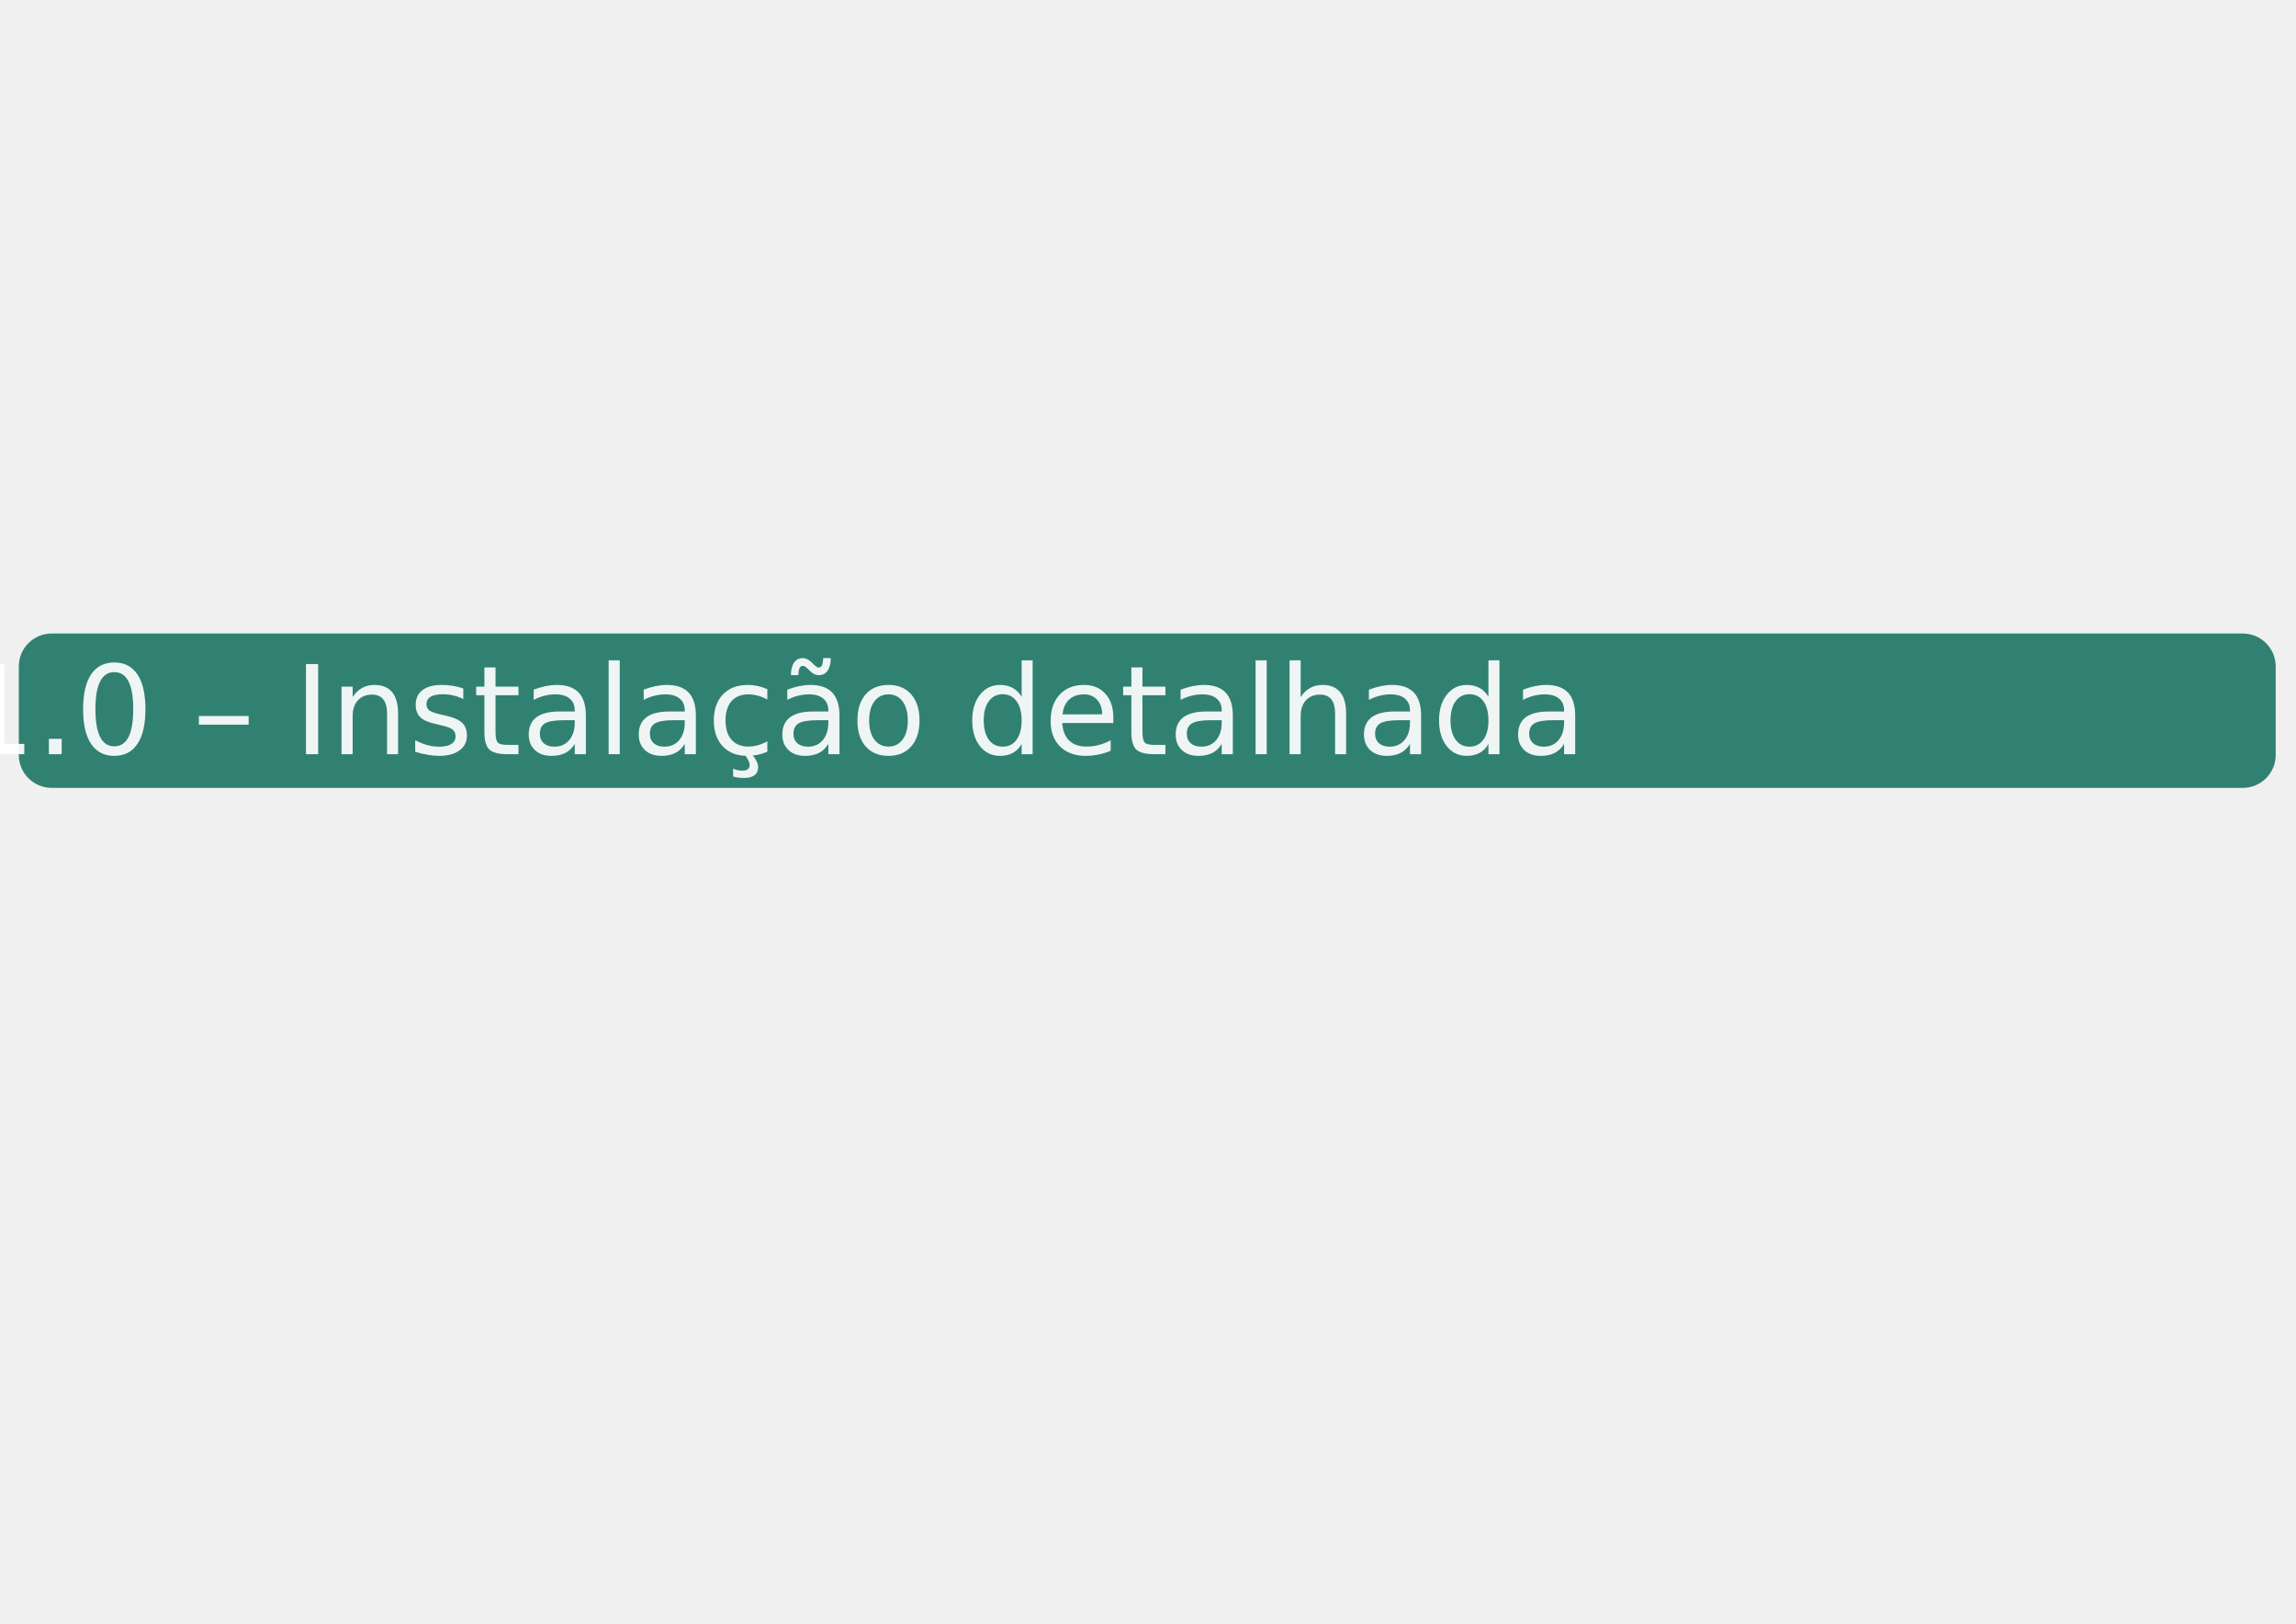
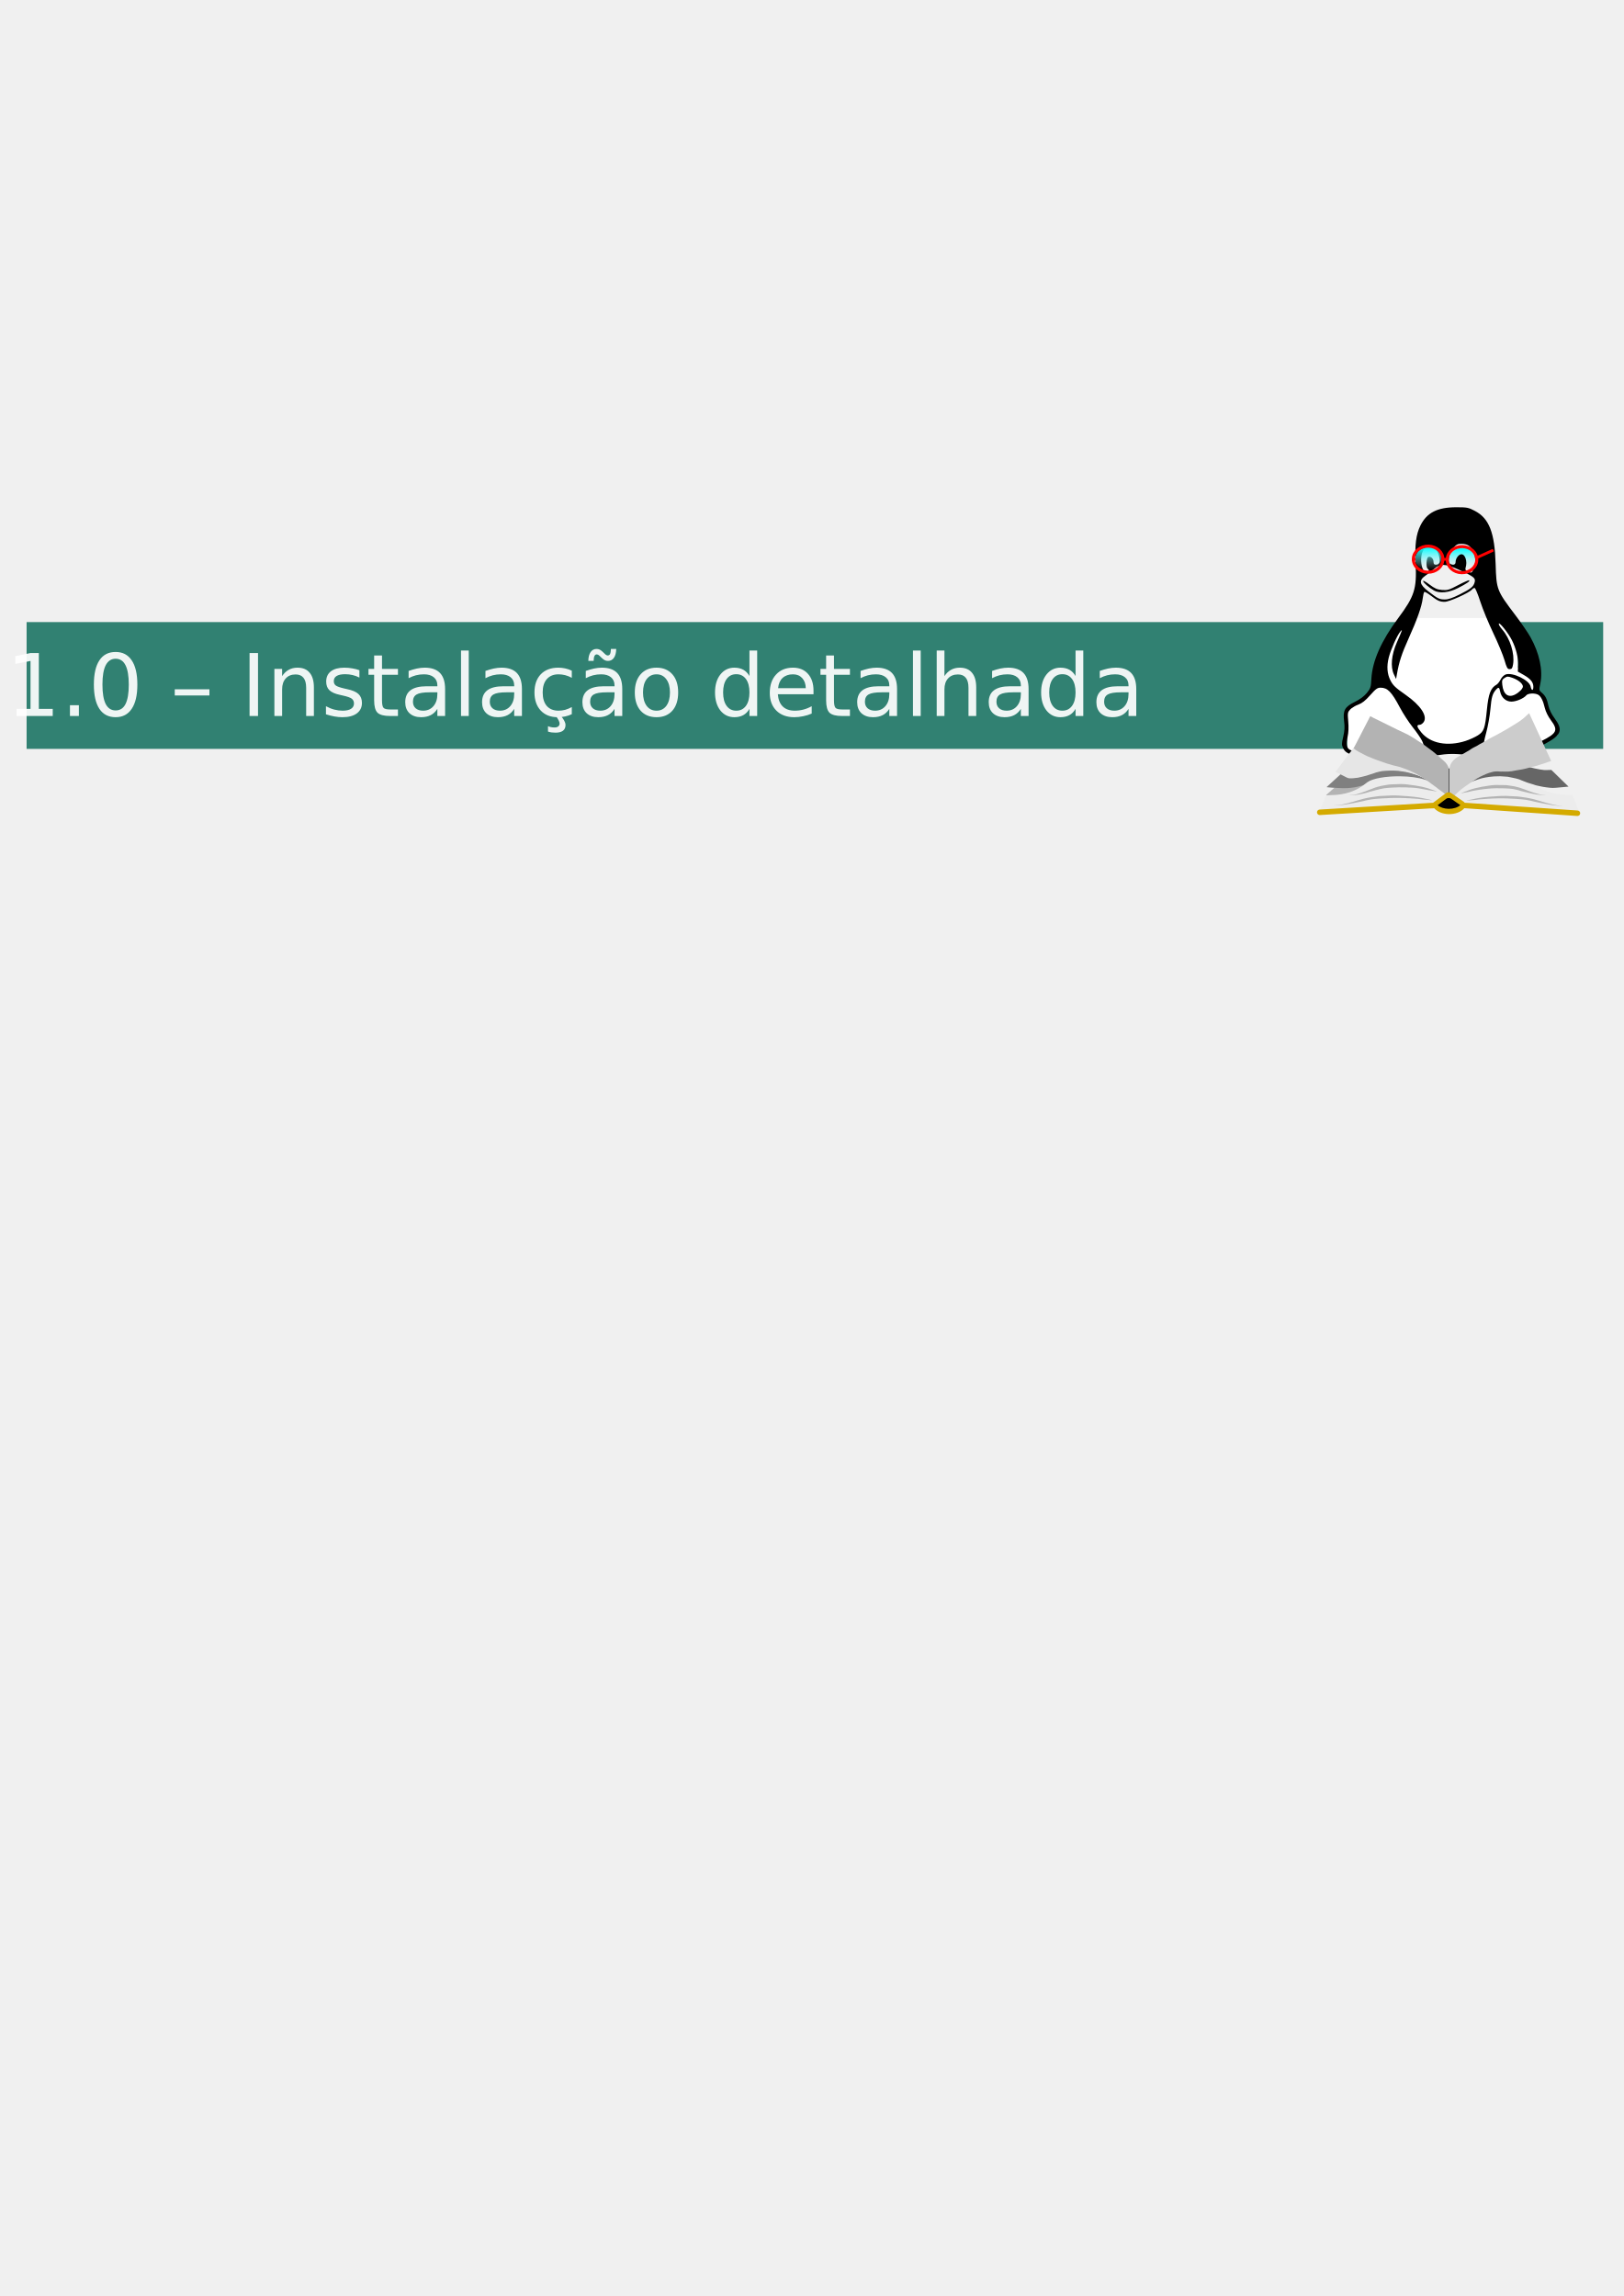
- <svg xmlns="http://www.w3.org/2000/svg" width="297mm" height="210mm" viewBox="0 0 297 210" version="1.1" id="svg1">
-   <defs id="defs1" />
+ <svg xmlns="http://www.w3.org/2000/svg" xmlns:xlink="http://www.w3.org/1999/xlink" width="210mm" height="297mm" viewBox="0 0 210 297" version="1.1" id="svg1">
+   <defs id="defs1">
+     <linearGradient xlink:href="#linearGradient49" id="linearGradient2" gradientUnits="userSpaceOnUse" gradientTransform="matrix(0.05698423,0,0,0.06438203,71.23102,-193.745)" x1="38.363" y1="51.278" x2="88.672" y2="51.485" />
+     <linearGradient id="linearGradient49">
+       <stop style="stop-color:#00ffff;stop-opacity:1" offset="0" id="stop48" />
+       <stop style="stop-color:#d7eef4;stop-opacity:0;" offset="1" id="stop49" />
+     </linearGradient>
+     <linearGradient xlink:href="#linearGradient9" id="linearGradient48" gradientUnits="userSpaceOnUse" gradientTransform="matrix(0.05698423,0,0,0.06438203,71.13933,-189.314)" x1="37.132" y1="51.297" x2="89.086" y2="51.297" />
+     <linearGradient id="linearGradient9">
+       <stop style="stop-color:#d7eef4;stop-opacity:1;" offset="0" id="stop10-5" />
+       <stop style="stop-color:#d7eef4;stop-opacity:0;" offset="1" id="stop11" />
+     </linearGradient>
+     <linearGradient xlink:href="#linearGradient49" id="linearGradient50" gradientUnits="userSpaceOnUse" gradientTransform="matrix(0.05698423,0,0,0.06438203,71.06554,-189.3726)" x1="38.363" y1="51.278" x2="88.672" y2="51.485" />
+   </defs>
  <g id="layer1">
-     <rect style="fill:#217867;fill-opacity:0.92;stroke:#ff0000;stroke-width:0" id="rect2" width="291.942" height="19.965" x="2.432" y="81.935" ry="4.255" />
-     <text xml:space="preserve" style="font-size:15.978px;font-family:'DejaVu Sans';-inkscape-font-specification:'DejaVu Sans, Normal';text-align:center;writing-mode:lr-tb;direction:ltr;text-anchor:middle;fill:#ffffff;fill-opacity:0.92;stroke:#ff0000;stroke-width:0" x="112.53" y="97.54" id="text2-0">
-       <tspan id="tspan2-9" style="fill:#ffffff;stroke-width:0" x="112.53" y="97.54">1.0 – Instalação detalhada</tspan>
+     <rect style="fill:#217867;fill-opacity:0.92;stroke:#ff0000;stroke-width:0" id="rect2-28-9-3" width="203.904" height="16.403" x="3.44" y="80.47" ry="0" />
+     <text xml:space="preserve" style="font-size:11.16px;font-family:'DejaVu Sans';-inkscape-font-specification:'DejaVu Sans, Normal';text-align:center;writing-mode:lr-tb;direction:ltr;text-anchor:middle;fill:#ffffff;fill-opacity:0.92;stroke:#ff0000;stroke-width:0" x="83.232" y="92.618" id="text2-0-3-2">
+       <tspan id="tspan2-9-3-5-0" style="fill:#ffffff;stroke-width:0" x="83.232" y="92.618">1.0 – Instalação detalhada</tspan>
    </text>
+     <path id="rect6-5-1-9-6-8-8-8" style="fill:#ffffff;fill-opacity:1;stroke:#000000;stroke-width:0;stroke-dasharray:none;stroke-opacity:1" d="m 181.512,79.947 c -0.338,-2e-6 -0.61,0.272 -0.61,0.61 l 0,1.308 -0.618,4e-6 c -0.207,-2.9e-5 -0.374,0.167 -0.374,0.374 l 0,1.412 -0.816,5e-6 c -0.207,-2.5e-5 -0.374,0.167 -0.374,0.374 l 0,4.164 c -0.008,0.006 -0.016,0.01 -0.024,0.017 l -3.764,3.303 -0.403,10e-7 c -0.163,-2.9e-5 -0.295,0.131 -0.295,0.295 l 0,5.024 c -3e-5,0.163 0.131,0.295 0.295,0.295 l 21.384,-2e-6 0.024,0.054 c 0.072,0.164 0.263,0.237 0.426,0.164 l 0.494,-0.219 2.167,0 c 0.163,3e-5 0.295,-0.131 0.295,-0.295 l 0,-0.795 1.992,-0.882 c 0.164,-0.072 0.237,-0.263 0.164,-0.426 l -2.231,-5.038 c -0.072,-0.164 -0.263,-0.237 -0.426,-0.165 l -0.24,0.106 0,-2.97 c 3e-5,-0.163 -0.131,-0.295 -0.295,-0.295 l -1.954,-10e-7 0,-5.806 c 0,-0.338 -0.272,-0.61 -0.61,-0.61 z" />
+     <path style="fill:url(#linearGradient2);fill-opacity:1;stroke:#030000;stroke-width:0" id="path1-2-7-8" d="m 73.348,-190.397 a 1.48,1.703 0 0 1 1.424,-1.747 1.48,1.703 0 0 1 1.534,1.619 1.48,1.703 0 0 1 -1.39,1.783 1.48,1.703 0 0 1 -1.565,-1.58" transform="matrix(-0.01774013,0.9998426,-0.9999162,0.01294579,0,0)" />
+     <path style="fill:url(#linearGradient48);fill-opacity:1;stroke:#030000;stroke-width:0" id="path1-2-7-8-0" d="m 73.256,-185.966 a 1.48,1.703 0 0 1 1.424,-1.747 1.48,1.703 0 0 1 1.534,1.619 1.48,1.703 0 0 1 -1.39,1.783 1.48,1.703 0 0 1 -1.565,-1.58" transform="matrix(-0.01774013,0.9998426,-0.9999162,0.01294579,0,0)" />
+     <path style="fill:#000000;stroke-width:0.567" d="m 193.25,99.621 c -0.648,-0.158 -1.468,-0.8 -1.704,-1.335 -0.182,-0.41 -0.263,-0.441 -1.581,-0.603 -1.783,-0.219 -2.694,-0.212 -4.206,0.034 -1.103,0.179 -1.269,0.251 -1.696,0.738 -0.261,0.297 -0.716,0.62 -1.013,0.717 -0.892,0.294 -2.362,0.1 -3.819,-0.506 -0.868,-0.361 -1.735,-0.593 -2.627,-0.704 -1.867,-0.232 -2.569,-0.512 -2.871,-1.144 -0.223,-0.468 -0.224,-0.595 -0.006,-1.522 0.176,-0.752 0.205,-1.262 0.113,-1.987 -0.179,-1.41 0.079,-1.878 1.391,-2.52 0.653,-0.32 1.195,-0.722 1.54,-1.143 0.491,-0.599 0.537,-0.743 0.594,-1.833 0.12,-2.296 1.281,-4.923 3.475,-7.862 2.1,-2.813 2.412,-3.792 2.246,-7.051 -0.122,-2.399 0.056,-3.786 0.632,-4.937 0.828,-1.655 2.189,-2.345 4.624,-2.347 1.399,-4.9e-4 1.576,0.034 2.398,0.464 1.86,0.974 2.577,2.809 2.697,6.9 0.096,3.287 0.148,3.421 2.557,6.599 0.753,0.994 1.625,2.264 1.937,2.822 1.175,2.102 1.643,4.297 1.285,6.025 -0.176,0.845 -0.17,0.877 0.196,1.186 0.472,0.399 0.661,0.774 0.863,1.717 0.096,0.449 0.393,1.059 0.743,1.528 1.188,1.593 0.957,2.214 -1.267,3.404 -0.999,0.535 -1.814,1.114 -2.499,1.775 -1.395,1.347 -2.757,1.885 -4,1.582 z m 1.947,-0.741 c 0.363,-0.156 1.176,-0.761 1.806,-1.346 0.744,-0.69 1.571,-1.276 2.357,-1.672 2.02,-1.016 2.194,-1.405 1.215,-2.709 -0.346,-0.461 -0.665,-1.103 -0.771,-1.554 -0.23,-0.978 -0.517,-1.544 -0.882,-1.739 -0.435,-0.233 -1.296,-0.186 -1.518,0.082 -0.337,0.406 -1.304,0.815 -1.93,0.815 -0.714,0 -1.309,-0.537 -1.455,-1.312 -0.104,-0.556 -0.214,-0.602 -0.541,-0.227 -0.455,0.521 -0.582,0.966 -0.718,2.509 -0.076,0.863 -0.319,2.23 -0.539,3.038 -0.503,1.841 -0.54,2.883 -0.121,3.454 0.67,0.913 1.896,1.174 3.097,0.659 z m -12.672,-0.175 c 1.433,-0.307 2.042,-1.556 1.399,-2.871 -0.174,-0.357 -0.723,-1.155 -1.218,-1.774 -0.496,-0.619 -1.242,-1.767 -1.658,-2.552 -1.076,-2.028 -1.589,-2.552 -2.496,-2.552 -0.405,0 -0.62,0.156 -1.341,0.972 -0.624,0.706 -1.048,1.04 -1.548,1.221 -0.379,0.137 -0.847,0.419 -1.041,0.628 -0.328,0.353 -0.344,0.457 -0.248,1.54 0.066,0.745 0.037,1.457 -0.082,1.986 -0.222,0.993 -0.119,1.502 0.346,1.715 0.191,0.087 0.986,0.242 1.767,0.344 0.884,0.115 1.905,0.375 2.706,0.69 1.071,0.42 2.039,0.72 2.571,0.796 0.058,0.008 0.437,-0.056 0.843,-0.143 z m 7.024,-2.862 c 0.504,-0.161 1.222,-0.486 1.595,-0.723 0.783,-0.497 0.925,-0.899 1.162,-3.312 0.204,-2.078 0.49,-2.821 1.249,-3.246 0.146,-0.082 0.382,-0.38 0.523,-0.664 0.144,-0.288 0.433,-0.576 0.656,-0.653 0.897,-0.311 3.062,0.735 3.227,1.56 0.113,0.567 0.353,0.591 0.353,0.035 0,-0.588 -0.352,-1.022 -1.239,-1.529 l -0.768,-0.438 0.039,-0.834 c 0.043,-0.92 -0.272,-2.178 -0.81,-3.239 -0.461,-0.91 -1.613,-2.359 -1.691,-2.127 -0.034,0.101 0.156,0.43 0.422,0.733 1.043,1.188 1.657,3.146 1.423,4.535 -0.085,0.504 -0.164,0.614 -0.438,0.614 -0.288,0 -0.381,-0.162 -0.673,-1.174 -0.187,-0.646 -0.839,-2.216 -1.449,-3.49 -0.61,-1.274 -1.365,-3.107 -1.678,-4.075 -0.312,-0.968 -0.644,-1.761 -0.737,-1.764 -0.093,-0.002 -0.252,0.095 -0.352,0.216 -0.353,0.425 -2.919,1.581 -3.509,1.581 -0.644,0 -0.911,-0.121 -1.855,-0.842 -0.368,-0.281 -0.722,-0.479 -0.785,-0.439 -0.064,0.039 -0.155,0.404 -0.203,0.811 -0.125,1.055 -0.729,2.774 -1.836,5.221 -0.883,1.953 -1.237,3.039 -1.509,4.631 l -0.103,0.6 -0.286,-0.6 c -0.464,-0.975 -0.319,-2.532 0.383,-4.128 0.727,-1.651 0.772,-1.791 0.463,-1.426 -0.424,0.5 -1.248,2.342 -1.509,3.372 -0.287,1.13 -0.215,2.121 0.215,2.959 0.339,0.662 0.63,0.939 1.976,1.88 1.92,1.343 2.843,2.727 2.335,3.502 -0.133,0.203 -0.376,0.37 -0.539,0.37 -0.427,0 -0.368,0.257 0.222,0.978 1.172,1.43 3.376,1.856 5.727,1.106 z m 6.41,-6.005 c 0.523,-0.27 1.003,-0.763 1.003,-1.032 0,-0.363 -0.591,-0.858 -1.341,-1.122 -0.598,-0.211 -0.691,-0.21 -1.027,0.01 -0.323,0.212 -0.36,0.324 -0.295,0.9 0.139,1.233 0.768,1.704 1.66,1.244 z m -7.137,-12.964 c 1.441,-0.727 1.76,-0.992 1.908,-1.584 0.129,-0.516 -0.123,-0.714 -2.002,-1.571 -1.829,-0.834 -2.406,-0.849 -3.303,-0.083 -0.3,0.256 -0.764,0.616 -1.032,0.8 -0.928,0.638 -0.835,1.159 0.373,2.085 1.211,0.928 1.39,1.016 2.092,1.022 0.453,0.004 1.001,-0.183 1.964,-0.669 z m -3.359,-0.487 c -0.644,-0.366 -1.41,-1.037 -1.41,-1.236 0,-0.091 0.376,0.119 0.836,0.467 0.673,0.508 0.988,0.644 1.615,0.696 0.7,0.058 0.914,-0.006 2.107,-0.636 0.73,-0.385 1.366,-0.662 1.413,-0.614 0.118,0.118 -0.322,0.422 -1.45,1.001 -1.176,0.604 -2.394,0.73 -3.111,0.322 z m -0.659,-2.599 c 0,-0.069 -0.068,-0.167 -0.15,-0.218 -0.249,-0.154 -0.184,-1.422 0.077,-1.523 0.318,-0.122 0.674,0.216 0.674,0.64 0,0.249 0.085,0.357 0.282,0.357 0.461,0 0.617,-0.32 0.47,-0.969 -0.297,-1.315 -1.237,-1.82 -1.958,-1.052 -0.719,0.766 -0.387,3.27 0.394,2.97 0.116,-0.044 0.211,-0.137 0.211,-0.206 z m 5.787,-0.213 c 0.434,-1.039 0.18,-2.313 -0.589,-2.955 -0.19,-0.159 -0.571,-0.269 -0.941,-0.272 -0.525,-0.004 -0.694,0.076 -1.078,0.514 -0.534,0.609 -0.807,1.826 -0.458,2.047 0.393,0.249 0.733,0.153 0.733,-0.206 0,-0.467 0.405,-1.009 0.754,-1.009 0.497,0 0.793,0.949 0.541,1.74 -0.074,0.234 -0.014,0.354 0.241,0.477 0.513,0.247 0.563,0.226 0.798,-0.336 z" id="path4-4" />
+     <path style="fill:url(#linearGradient50);fill-opacity:1;stroke:#030000;stroke-width:0" id="path1-2-7-8-9" d="m 73.182,-186.025 a 1.48,1.703 0 0 1 1.424,-1.747 1.48,1.703 0 0 1 1.534,1.619 1.48,1.703 0 0 1 -1.39,1.783 1.48,1.703 0 0 1 -1.565,-1.58" transform="matrix(-0.01774013,0.9998426,-0.9999162,0.01294579,0,0)" />
+     <path id="rect38" style="fill:#b3b3b3;stroke:#ff0000;stroke-width:0" d="m 176.274,100.862 -2.337,0.859 -0.499,-0.569 -1.913,1.676 1.587,1.81 1.913,-1.676 -0.361,-0.412 h 1.439 v -0.681 h -0.131 l 0.592,-0.217 z" />
+     <path style="fill:#808080;stroke:#ff0000;stroke-width:0" d="m 173.854,99.727 -2.286,2.095 0.15,0.02 0.153,0.012 0.198,0.018 0.241,0.021 0.34,0.021 0.223,0.007 0.217,0.012 0.22,0.007 0.177,0.007 0.25,0.009 0.349,-0.007 0.247,-0.007 0.174,-0.015 0.214,-0.018 0.253,-0.036 0.262,-0.036 0.268,-0.054 0.189,-0.045 0.205,-0.054 0.262,-0.065 0.383,-0.106 0.349,-0.102 0.595,-0.217 0.727,-0.217 1.204,-0.238 1.259,-0.072 0.723,0.021 0.957,0.098 0.587,0.153 0.493,0.102 0.638,0.196 1.055,0.476 1.548,0.885 0.468,0.383 0.076,-0.017 -1.114,-1.131 -0.343,-0.268 -0.28,-0.171 -0.334,-0.208 -0.352,-0.226 -0.37,-0.186 -0.424,-0.211 -0.343,-0.159 -0.364,-0.147 -0.385,-0.147 -0.517,-0.159 -0.397,-0.117 -0.376,-0.09 -0.349,-0.045 -0.322,-0.021 -0.532,-0.015 -0.376,-0.018 -0.364,0.009 -0.223,-0.009 -0.229,-0.039 -0.208,-0.03 -0.205,-0.033 -0.361,-0.051 -0.725,-0.147 -0.448,-0.096 -0.105,-0.015 -0.058,0.042 -0.1,0.057 -0.123,0.066 -0.138,0.043 -0.142,0.045 -0.164,0.051 -0.166,0.034 -0.179,0.038 -0.217,0.034 -0.191,0.026 -0.23,0.025 -0.196,0.025 -0.223,0.013 -0.181,0.011 h -0.136 l -0.194,10e-4 -0.16,0.001 -0.134,-0.001 h -0.13 l -0.149,-0.007 z" id="path40" />
+     <path id="rect33" style="fill:#ececec;stroke:#ff0000;stroke-width:0" d="m 181.087,100.415 c -1.853,-0.013 -3.543,0.27 -4.237,0.767 l -0.204,0.153 c -0.541,0.459 -1.197,0.829 -1.929,1.088 -0.034,0.013 -0.071,0.026 -0.11,0.039 -0.737,0.247 -1.532,0.377 -2.336,0.383 -0.267,0.019 -0.531,0.032 -0.785,0.038 l -0.851,2.167 0.001,0.031 14.734,-0.862 -9e-5,-0.001 0.001,0.003 1.694,-1.313 -0.52,-0.671 c -0.306,-0.515 -1.033,-1.003 -1.909,-1.282 -0.108,-0.034 -0.217,-0.065 -0.327,-0.092 -0.811,-0.272 -1.98,-0.434 -3.223,-0.446 z" />
+     <path id="rect33-2" style="fill:#ececec;stroke:#ff0000;stroke-width:0" d="m 193.704,100.38 a 4.482,1.284 0 0 1 4.268,0.803 l 0.207,0.117 a 6.024,4.595 0 0 0 1.944,1.088 2.807,0.472 4.502 0 0 0.111,0.039 6.024,4.595 0 0 0 2.353,0.383 2.807,0.472 4.502 0 0 0.791,0.038 l 0.857,2.167 -0.001,0.031 -14.844,-0.862 1e-4,-0.001 -0.001,0.003 -1.707,-1.313 0.524,-0.671 a 1.302,2.612 73.413 0 1 1.923,-1.282 1.302,2.612 73.413 0 1 0.329,-0.092 4.482,1.284 0 0 1 3.248,-0.446 z" />
+     <path style="fill:#b3b3b3;stroke:#ff0000;stroke-width:0" d="m 188.98,102.612 0.327,-0.149 0.362,-0.133 0.381,-0.148 0.404,-0.128 0.434,-0.118 0.38,-0.079 0.41,-0.089 0.374,-0.055 0.476,-0.083 0.41,-0.054 0.488,-0.034 0.361,0.004 0.319,0.004 0.349,0.004 0.331,0.004 0.294,0.038 0.306,0.048 0.354,0.053 0.216,0.042 0.222,0.057 0.186,0.046 0.24,0.067 0.21,0.076 0.198,0.071 0.192,0.066 0.228,0.086 0.234,0.091 0.198,0.071 0.192,0.066 0.234,0.081 0.3,0.092 0.246,0.071 0.186,0.046 0.204,0.047 0.186,0.022 0.174,0.022 0.19,0.007 0.17,-0.005 0.055,-0.003 -0.26,0.028 -0.128,0.001 -0.17,-0.009 -0.221,-0.009 -0.195,-0.023 -0.166,-0.019 -0.153,-0.015 -0.191,-0.04 -0.195,-0.04 -0.187,-0.033 -0.199,-0.044 -0.233,-0.048 -0.216,-0.055 -0.178,-0.04 -0.182,-0.047 -0.165,-0.04 -0.238,-0.058 -0.229,-0.069 -0.17,-0.054 -0.216,-0.051 -0.187,-0.04 -0.195,-0.044 -0.183,-0.023 -0.174,-0.019 -0.174,-0.016 -0.247,-0.013 -0.2,-0.009 -0.319,-0.014 -0.264,4.6e-4 -0.225,-0.003 -0.196,-0.005 -0.208,-0.003 -0.243,0.008 -0.174,0.005 -0.209,0.012 -0.264,0.018 -0.192,0.015 -0.23,0.025 -0.166,0.015 -0.192,0.022 -0.196,0.033 -0.213,0.025 -0.175,0.026 -0.166,0.029 -0.209,0.032 -0.2,0.036 -0.158,0.026 -0.166,0.036 -0.154,0.036 -0.107,0.03 -0.149,0.036 -0.171,0.033 -0.171,0.033 -0.153,0.026 -0.128,0.023 -0.154,0.036 -0.149,0.036 -0.094,0.023 z" id="path37-6" />
+     <path style="fill:#b3b3b3;stroke:#ff0000;stroke-width:0" d="m 185.8,102.373 -0.342,-0.14 -0.379,-0.124 -0.398,-0.138 -0.422,-0.117 -0.453,-0.107 -0.396,-0.069 -0.427,-0.078 -0.388,-0.045 -0.495,-0.071 -0.426,-0.044 -0.506,-0.021 -0.374,0.013 -0.33,0.012 -0.361,0.013 -0.239,0.009 -0.103,0.007 -0.116,0.014 -0.189,0.028 -0.316,0.056 -0.366,0.062 -0.223,0.047 -0.229,0.062 -0.192,0.051 -0.247,0.073 -0.215,0.082 -0.203,0.076 -0.197,0.071 -0.234,0.092 -0.24,0.097 -0.203,0.076 -0.197,0.071 -0.24,0.087 -0.308,0.1 -0.253,0.078 -0.192,0.051 -0.21,0.052 -0.192,0.026 -0.18,0.026 -0.197,0.011 -0.176,-4.6e-4 -0.057,-0.001 0.27,0.021 0.132,-0.001 0.176,-0.013 0.229,-0.015 0.202,-0.028 0.171,-0.024 0.158,-0.019 0.197,-0.045 0.201,-0.045 0.193,-0.038 0.206,-0.049 0.242,-0.066 0.2,-0.063 0.202,-0.064 0.184,-0.047 0.209,-0.053 0.219,-0.058 0.197,-0.057 0.206,-0.044 0.223,-0.057 0.192,-0.045 0.199,-0.038 0.191,-0.038 0.18,-0.024 0.18,-0.02 0.255,-0.02 0.207,-0.015 0.33,-0.022 0.273,-0.007 0.233,-0.009 0.203,-0.011 0.227,-0.001 0.243,0.007 0.196,3.6e-4 0.199,-0.004 0.231,0.007 0.241,0.015 0.235,0.003 0.185,0.011 0.208,0.015 0.223,0.019 0.202,0.022 0.201,0.026 0.184,0.034 0.213,0.04 0.177,0.033 0.179,0.03 0.167,0.03 0.128,0.026 0.124,0.025 0.156,0.033 0.177,0.028 0.177,0.028 0.16,0.022 0.133,0.019 0.16,0.033 0.156,0.033 0.098,0.021 z" id="path37-6-3" />
+     <path style="fill:#b3b3b3;stroke:#ff0000;stroke-width:0" d="m 189.708,103.563 0.374,-0.098 0.415,-0.085 0.436,-0.095 0.462,-0.079 0.496,-0.07 0.433,-0.043 0.468,-0.048 0.425,-0.024 0.543,-0.041 0.466,-0.022 0.554,-0.003 0.41,0.02 0.362,0.018 0.396,0.019 0.375,0.019 0.333,0.043 0.346,0.051 0.401,0.057 0.244,0.042 0.251,0.054 0.21,0.044 0.271,0.062 0.236,0.068 0.223,0.064 0.216,0.06 0.256,0.077 0.263,0.081 0.223,0.064 0.216,0.06 0.263,0.073 0.338,0.084 0.277,0.067 0.21,0.044 0.23,0.045 0.211,0.025 0.197,0.025 0.215,0.014 0.193,0.004 0.063,3.5e-4 -0.296,0.009 -0.145,-0.004 -0.193,-0.015 -0.251,-0.018 -0.221,-0.027 -0.188,-0.023 -0.173,-0.019 -0.216,-0.04 -0.221,-0.04 -0.211,-0.034 -0.225,-0.043 -0.264,-0.048 -0.244,-0.052 -0.201,-0.039 -0.206,-0.045 -0.187,-0.038 -0.268,-0.056 -0.258,-0.063 -0.191,-0.049 -0.244,-0.049 -0.211,-0.04 -0.22,-0.043 -0.207,-0.026 -0.197,-0.023 -0.197,-0.021 -0.28,-0.022 -0.227,-0.017 -0.362,-0.026 -0.299,-0.012 -0.256,-0.012 -0.222,-0.014 -0.236,-0.012 -0.276,-0.005 -0.198,-0.004 -0.237,-8.7e-4 -0.3,8.7e-4 -0.218,0.003 -0.262,0.009 -0.189,0.004 -0.218,0.008 -0.223,0.016 -0.242,0.009 -0.199,0.012 -0.189,0.015 -0.238,0.015 -0.228,0.018 -0.18,0.012 -0.19,0.02 -0.175,0.021 -0.122,0.018 -0.17,0.021 -0.194,0.017 -0.194,0.017 -0.175,0.012 -0.146,0.012 -0.175,0.021 -0.17,0.021 -0.107,0.013 z" id="path37-2" />
+     <path style="fill:#b3b3b3;stroke:#ff0000;stroke-width:0" d="m 185.158,103.504 -0.381,-0.098 -0.422,-0.085 -0.443,-0.095 -0.47,-0.079 -0.505,-0.07 -0.441,-0.043 -0.476,-0.048 -0.433,-0.024 -0.552,-0.041 -0.474,-0.022 -0.564,-0.003 -0.417,0.02 -0.368,0.018 -0.403,0.019 -0.382,0.019 -0.339,0.043 -0.352,0.051 -0.408,0.057 -0.248,0.042 -0.255,0.054 -0.214,0.044 -0.275,0.062 -0.24,0.068 -0.227,0.064 -0.22,0.06 -0.261,0.077 -0.267,0.081 -0.227,0.064 -0.22,0.06 -0.268,0.073 -0.344,0.085 -0.282,0.067 -0.214,0.044 -0.234,0.045 -0.214,0.025 -0.201,0.025 -0.219,0.014 -0.197,0.004 -0.064,3.6e-4 0.301,0.009 0.147,-0.004 0.196,-0.015 0.255,-0.018 0.225,-0.027 0.191,-0.023 0.176,-0.019 0.219,-0.04 0.224,-0.04 0.215,-0.034 0.229,-0.043 0.268,-0.048 0.248,-0.052 0.205,-0.039 0.209,-0.045 0.19,-0.038 0.273,-0.056 0.263,-0.063 0.194,-0.049 0.249,-0.049 0.215,-0.04 0.224,-0.043 0.21,-0.026 0.201,-0.023 0.201,-0.021 0.284,-0.022 0.23,-0.016 0.368,-0.026 0.305,-0.012 0.26,-0.012 0.226,-0.014 0.241,-0.012 0.28,-0.005 0.202,-0.004 0.241,-8.7e-4 0.305,8.7e-4 0.222,0.003 0.266,0.009 0.192,0.004 0.222,0.008 0.227,0.016 0.247,0.009 0.202,0.012 0.193,0.015 0.242,0.015 0.232,0.018 0.183,0.012 0.193,0.02 0.178,0.021 0.124,0.018 0.173,0.021 0.198,0.017 0.198,0.017 0.178,0.012 0.148,0.012 0.178,0.021 0.173,0.021 0.109,0.013 z" id="path37-2-2" />
+     <path style="fill:#e6e6e6;stroke:#ff0000;stroke-width:0" d="m 177.474,96.555 -1.531,-0.987 -3.222,4.277 0.694,0.343 0.74,0.378 0.125,0.054 0.091,0.03 0.071,0.017 0.079,0.009 0.096,0.004 0.227,-0.001 0.203,-0.013 0.577,-0.066 0.535,-0.12 0.547,-0.138 0.445,-0.144 0.457,-0.144 0.373,-0.132 0.409,-0.102 0.349,-0.072 0.469,-0.042 0.565,-0.024 h 0.523 l 0.559,0.03 0.505,0.072 0.445,0.072 0.541,0.126 0.517,0.15 0.493,0.156 0.505,0.204 0.758,0.385 1.203,0.626 z" id="path41" />
+     <path style="fill:#b3b3b3;stroke:#ff0000;stroke-width:0" d="m 177.218,92.641 0.467,0.243 3.04,1.498 1.341,0.636 0.794,0.468 0.607,0.396 0.663,0.435 0.41,0.308 0.783,0.58 0.657,0.548 0.512,0.457 0.194,0.176 0.214,0.193 0.186,0.222 0.12,0.182 0.072,0.146 0.062,0.156 0.044,0.152 0.018,0.181 0.007,0.172 0.004,0.191 -0.027,1.796 0.037,1.134 -0.051,-0.007 -0.042,8.7e-4 -0.034,0.011 -0.043,0.014 -0.023,0.015 -1.237,-0.911 -0.191,-0.158 -0.322,-0.233 -0.316,-0.226 -0.32,-0.251 -0.345,-0.229 -0.32,-0.223 -0.468,-0.301 -0.609,-0.356 -0.394,-0.185 -0.566,-0.257 -0.475,-0.184 -0.582,-0.205 -0.383,-0.102 -0.279,-0.062 -0.32,-0.082 -0.385,-0.117 -0.374,-0.106 -0.532,-0.189 -0.335,-0.116 -0.375,-0.129 -0.515,-0.198 -0.738,-0.305 -0.362,-0.179 -0.687,-0.352 -0.446,-0.265 -0.282,-0.22 z" id="path42" />
+     <path style="fill:#666666;stroke:#ff0000;stroke-width:0" d="m 187.774,102.65 0.092,0.063 0.183,-0.196 0.228,-0.196 0.306,-0.237 0.326,-0.216 0.366,-0.199 0.531,-0.304 0.357,-0.175 0.132,-0.057 0.135,-0.053 0.296,-0.1 0.443,-0.161 0.496,-0.149 0.466,-0.099 0.472,-0.074 0.602,-0.062 0.348,-0.012 0.454,-0.012 0.407,0.025 0.602,0.043 0.519,0.106 0.525,0.112 0.389,0.106 0.36,0.149 0.319,0.124 0.401,0.155 0.395,0.124 0.372,0.112 0.348,0.118 0.472,0.106 0.431,0.087 0.443,0.068 0.472,0.056 0.372,0.019 0.407,-0.019 1.623,-0.149 -2.218,-2.16 -0.702,0.019 -0.242,-0.007 -0.254,-0.031 -0.289,-0.043 -0.384,-0.074 -0.289,-0.056 -0.325,-0.081 -0.277,-0.068 -0.201,-0.056 -0.23,-0.056 -0.142,-0.068 -0.313,0.087 -0.395,0.112 -0.354,0.068 -0.36,0.05 -0.271,0.025 -0.389,0.043 -0.33,0.019 -0.319,0.012 -0.307,0.012 -0.271,0.007 -0.277,0.007 -0.277,0.025 -0.206,0.05 -0.277,0.068 -0.266,0.068 -0.224,0.074 -0.325,0.099 -0.325,0.13 -0.395,0.174 -0.29,0.147 -0.369,0.191 -0.319,0.16 -0.583,0.299 -0.444,0.229 -0.443,0.217 -0.37,0.198 -0.297,0.147 -0.29,0.166 -0.288,0.251 -0.211,0.298 0.103,0.04 z" id="path43" />
+     <path style="fill:#cccccc;stroke:#ff0000;stroke-width:0" d="m 187.415,99.952 -0.086,3.571 0.055,0.005 0.03,0.013 0.039,0.02 0.023,0.012 0.035,0.025 0.015,0.007 0.092,-0.116 0.134,-0.165 0.175,-0.199 0.139,-0.143 0.15,-0.173 0.143,-0.14 0.186,-0.171 0.186,-0.168 0.222,-0.201 0.173,-0.129 0.207,-0.154 0.333,-0.238 0.218,-0.15 0.154,-0.111 0.136,-0.091 0.261,-0.167 0.157,-0.099 0.272,-0.183 0.215,-0.14 0.396,-0.213 0.369,-0.172 0.32,-0.145 0.441,-0.165 0.478,-0.132 0.218,-0.04 0.206,-0.013 0.218,-0.007 0.251,0.021 0.19,0.007 0.199,-0.007 0.229,0.012 0.235,-0.004 0.248,-4.6e-4 0.465,-0.053 0.612,-0.115 0.339,-0.053 0.447,-0.079 0.466,-0.106 0.236,-0.066 1.112,-0.284 1.034,-0.331 0.744,-0.264 0.085,-0.026 -2.842,-6.173 -0.187,0.152 -0.169,0.165 -0.236,0.211 -0.29,0.245 -0.308,0.225 -0.43,0.285 -0.457,0.281 -0.394,0.242 -0.476,0.288 -0.465,0.262 -0.392,0.218 -0.433,0.242 -0.557,0.284 -0.411,0.221 -0.357,0.216 -0.272,0.169 -0.26,0.133 -0.267,0.142 -0.333,0.204 -0.332,0.172 -0.296,0.155 -0.212,0.135 -0.212,0.145 -0.299,0.171 -0.257,0.153 -0.196,0.112 -0.182,0.104 -0.157,0.095 -0.157,0.081 -0.151,0.085 -0.177,0.112 -0.215,0.148 -0.153,0.134 -0.15,0.152 -0.122,0.153 -0.112,0.161 -0.118,0.242 -0.094,0.303 -0.039,0.175 -0.018,0.178 -0.012,0.185 z" id="path44" />
+     <path style="fill:#000000;stroke:#ff0000;stroke-width:0" id="path45" d="m 185.888,104 a 1.563,1.078 0 0 1 1.609,-1.042 1.563,1.078 0 0 1 1.516,1.106 1.563,1.078 0 0 1 -1.599,1.049 1.563,1.078 0 0 1 -1.526,-1.099" />
+     <path id="rect16" style="fill:#d4aa00;stroke:#ff0000;stroke-width:0" d="m 187.343,102.481 c -0.117,10e-4 -0.233,0.036 -0.321,0.103 l -1.642,1.232 c -0.011,0.008 -0.02,0.016 -0.029,0.024 l -8.7e-4,8e-5 9e-5,0.003 -0.187,0.008 a 2.274,1.54 0 0 0 0,1.1e-4 l -0.119,0.007 c -8.7e-4,4e-5 -10e-4,-3.8e-4 -0.003,-3.8e-4 l -0.241,0.014 -0.051,0.003 v 9e-5 l -14.082,0.847 c -0.196,0.012 -0.345,0.179 -0.333,0.375 0.012,0.196 0.179,0.345 0.376,0.333 l 14.207,-0.854 c 0.004,3.7e-4 0.009,4.7e-4 0.014,4.7e-4 l 0.572,-0.019 a 2.274,1.54 0 0 0 1.871,0.753 2.274,1.54 0 0 0 2.011,-0.765 l 0.506,0.034 14.101,0.972 c 0.196,0.013 0.365,-0.134 0.378,-0.33 0.013,-0.196 -0.134,-0.365 -0.33,-0.378 l -14.167,-0.976 v -4.8e-4 l -0.439,-0.024 3.6e-4,-0.007 c -0.023,-0.039 -0.056,-0.075 -0.101,-0.107 l -1.668,-1.158 c -0.091,-0.063 -0.208,-0.093 -0.325,-0.091 z m 0.013,0.749 c 0.117,-0.001 0.234,0.028 0.325,0.091 l 1.192,0.828 a 1.798,1.101 0 0 1 -1.518,0.476 1.798,1.101 0 0 1 -1.421,-0.467 l 1.1,-0.825 c 0.088,-0.066 0.204,-0.101 0.321,-0.103 z" />
+     <rect style="fill:#000000;stroke:#ff0000;stroke-width:0" id="rect45" width="0.068" height="3.108" x="-187.444" y="99.402" transform="scale(-1,1)" />
+     <path style="fill:none;stroke:#ff0000;stroke-width:0.395;stroke-dasharray:none" id="path46-1" d="m 187.182,72.338 a 1.908,1.687 0 0 1 1.964,-1.63 1.908,1.687 0 0 1 1.85,1.731 1.908,1.687 0 0 1 -1.952,1.642 1.908,1.687 0 0 1 -1.863,-1.72" />
+     <path style="fill:none;stroke:#ff0000;stroke-width:0.395;stroke-dasharray:none" id="path46-1-2" d="m 182.798,72.276 a 1.908,1.687 0 0 1 1.964,-1.63 1.908,1.687 0 0 1 1.85,1.731 1.908,1.687 0 0 1 -1.952,1.642 1.908,1.687 0 0 1 -1.863,-1.72" />
+     <path id="rect1-99-2-5-2" style="fill:#ff0000;stroke:#030000;stroke-width:0" d="m 183.059,72.132 -0.439,0.121 c -0.015,0.004 -0.024,0.02 -0.02,0.035 l 0.079,0.294 c 0.002,0.006 0.005,0.011 0.01,0.015 l 0.053,-0.003 0.327,-0.09 z" />
+     <rect style="fill:#ff0000;stroke:#030000;stroke-width:0" id="rect1-99-2-5-9" width="0.36" height="2.483" x="144.216" y="-145.441" ry="0.1" transform="matrix(0.4197335,0.9076474,-0.9112527,0.4118476,0,0)" />
+     <rect style="fill:#ff0000;stroke:#030000;stroke-width:0" id="rect1-99-2-5-8" width="0.36" height="0.953" x="73.497" y="-187.049" ry="0.038" transform="matrix(0.00437904,0.9999904,-0.9999746,0.00712473,0,0)" />
  </g>
</svg>
